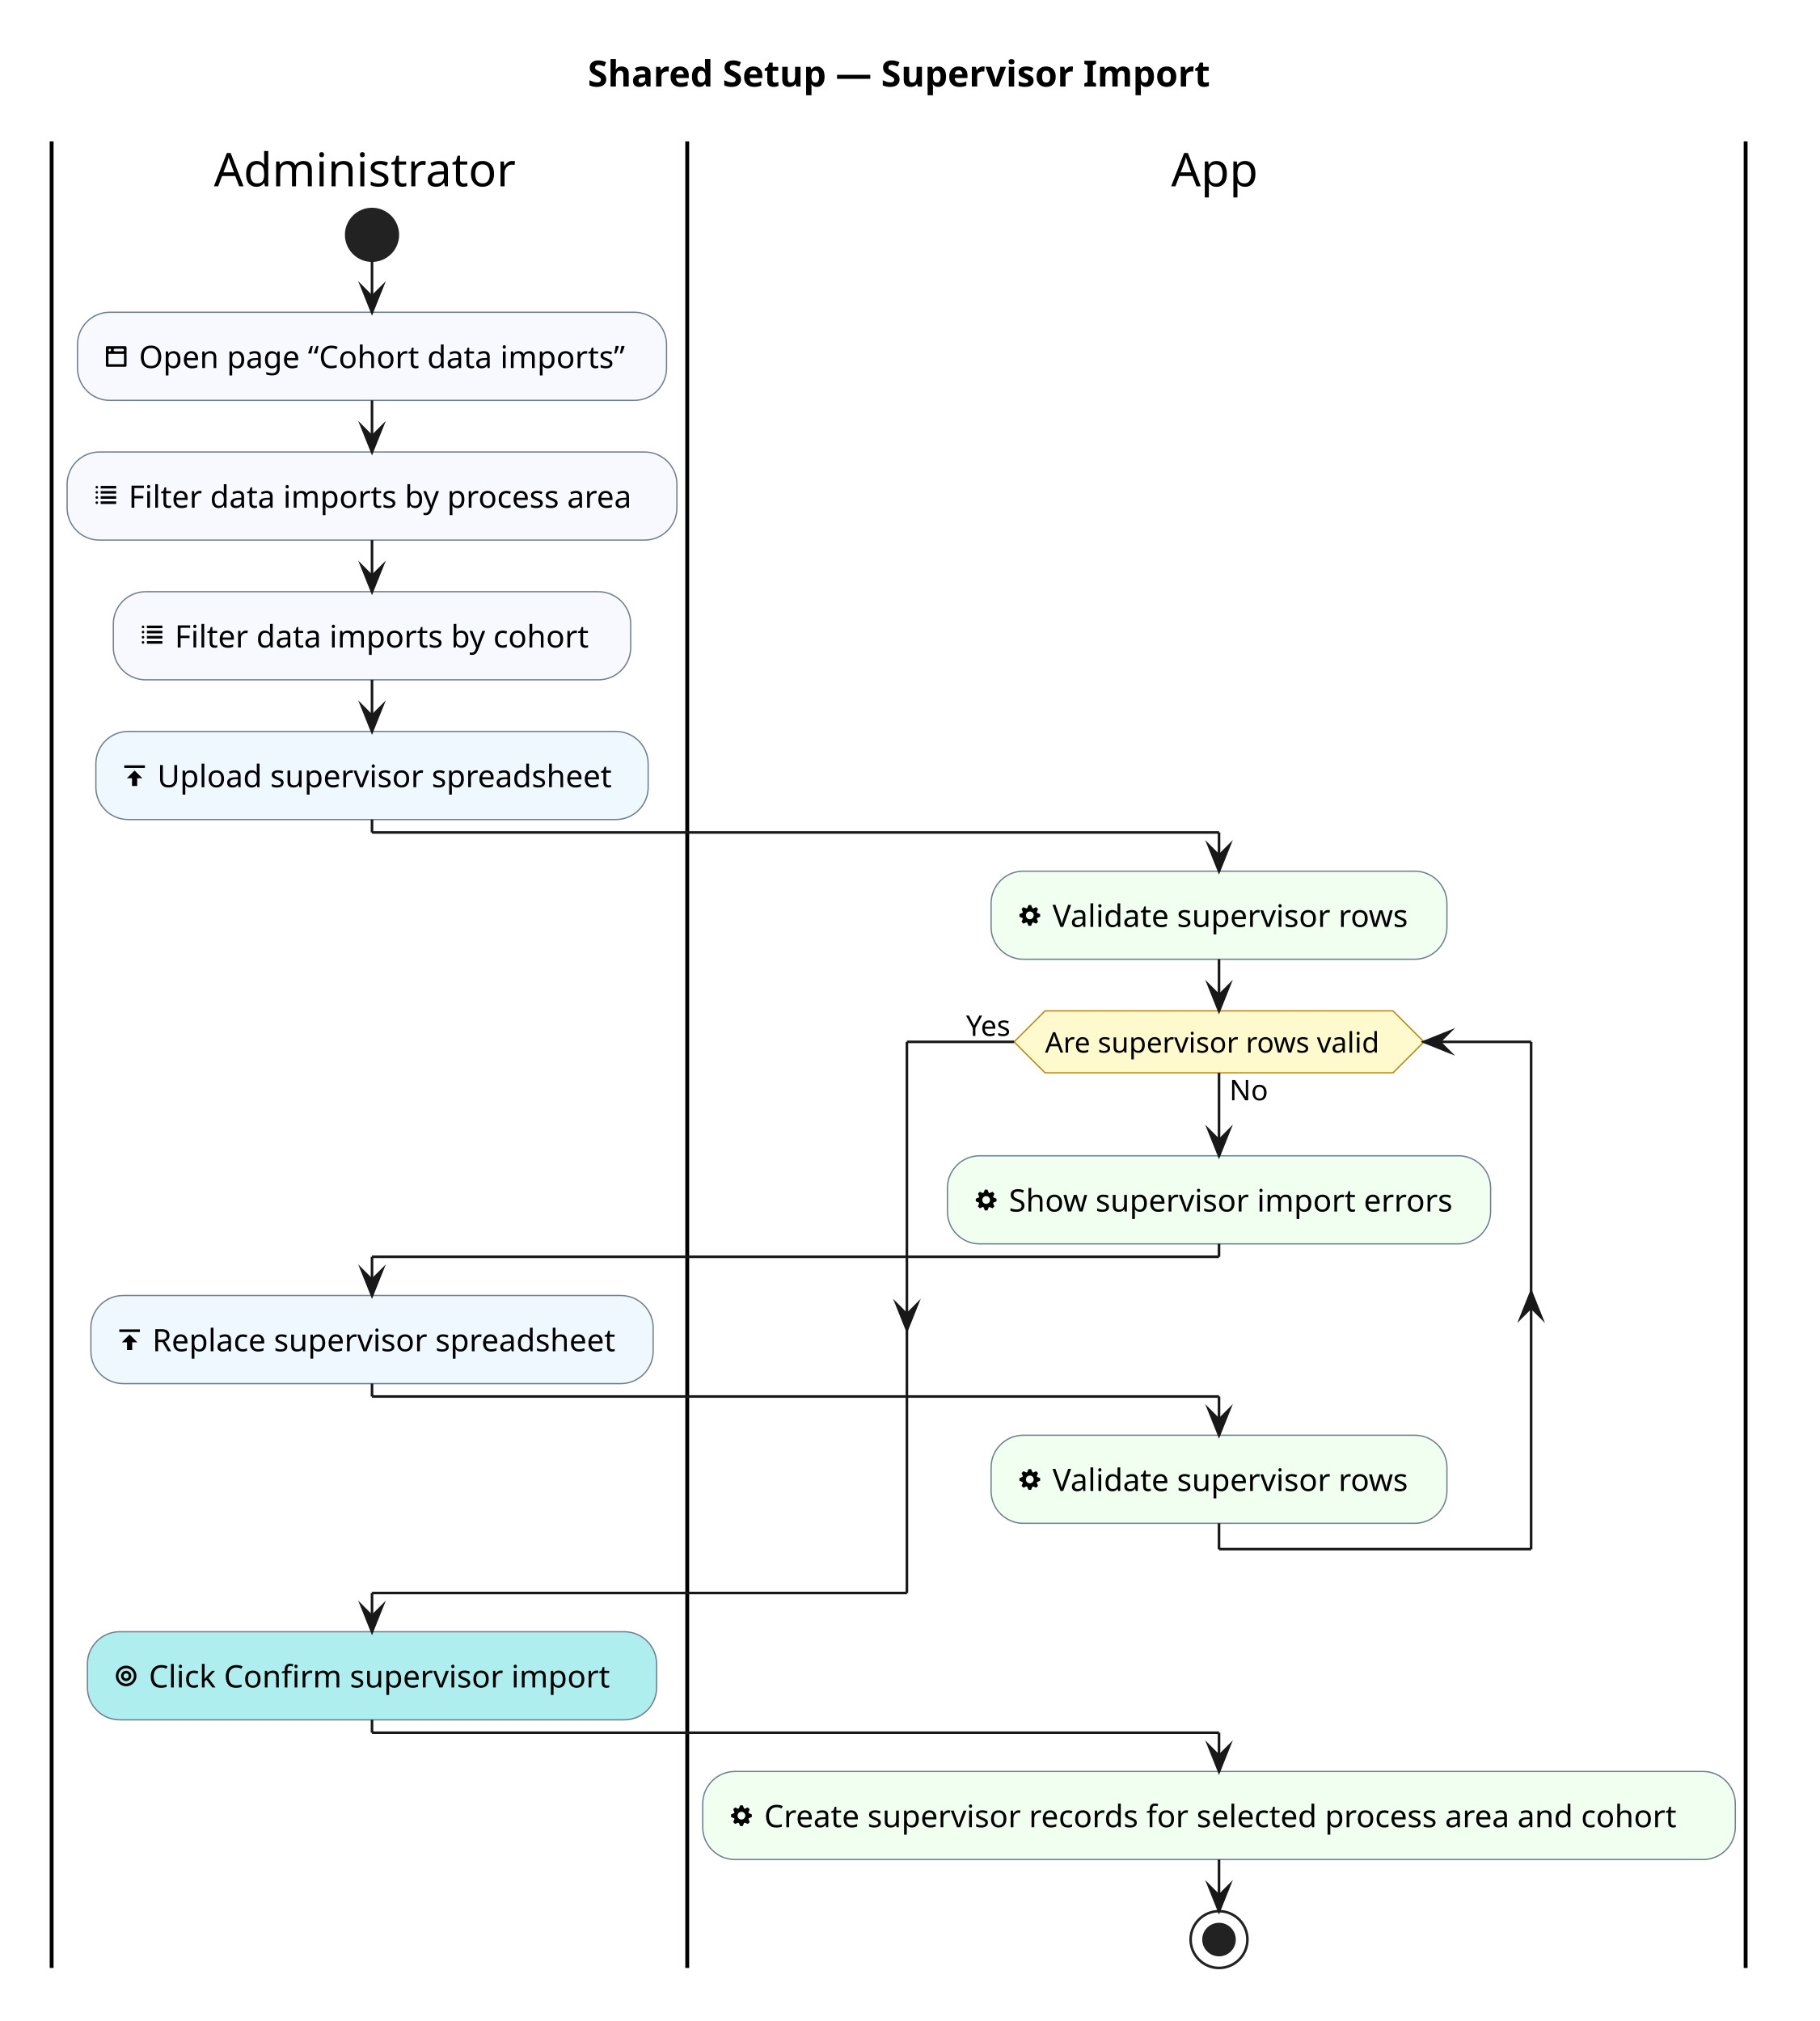
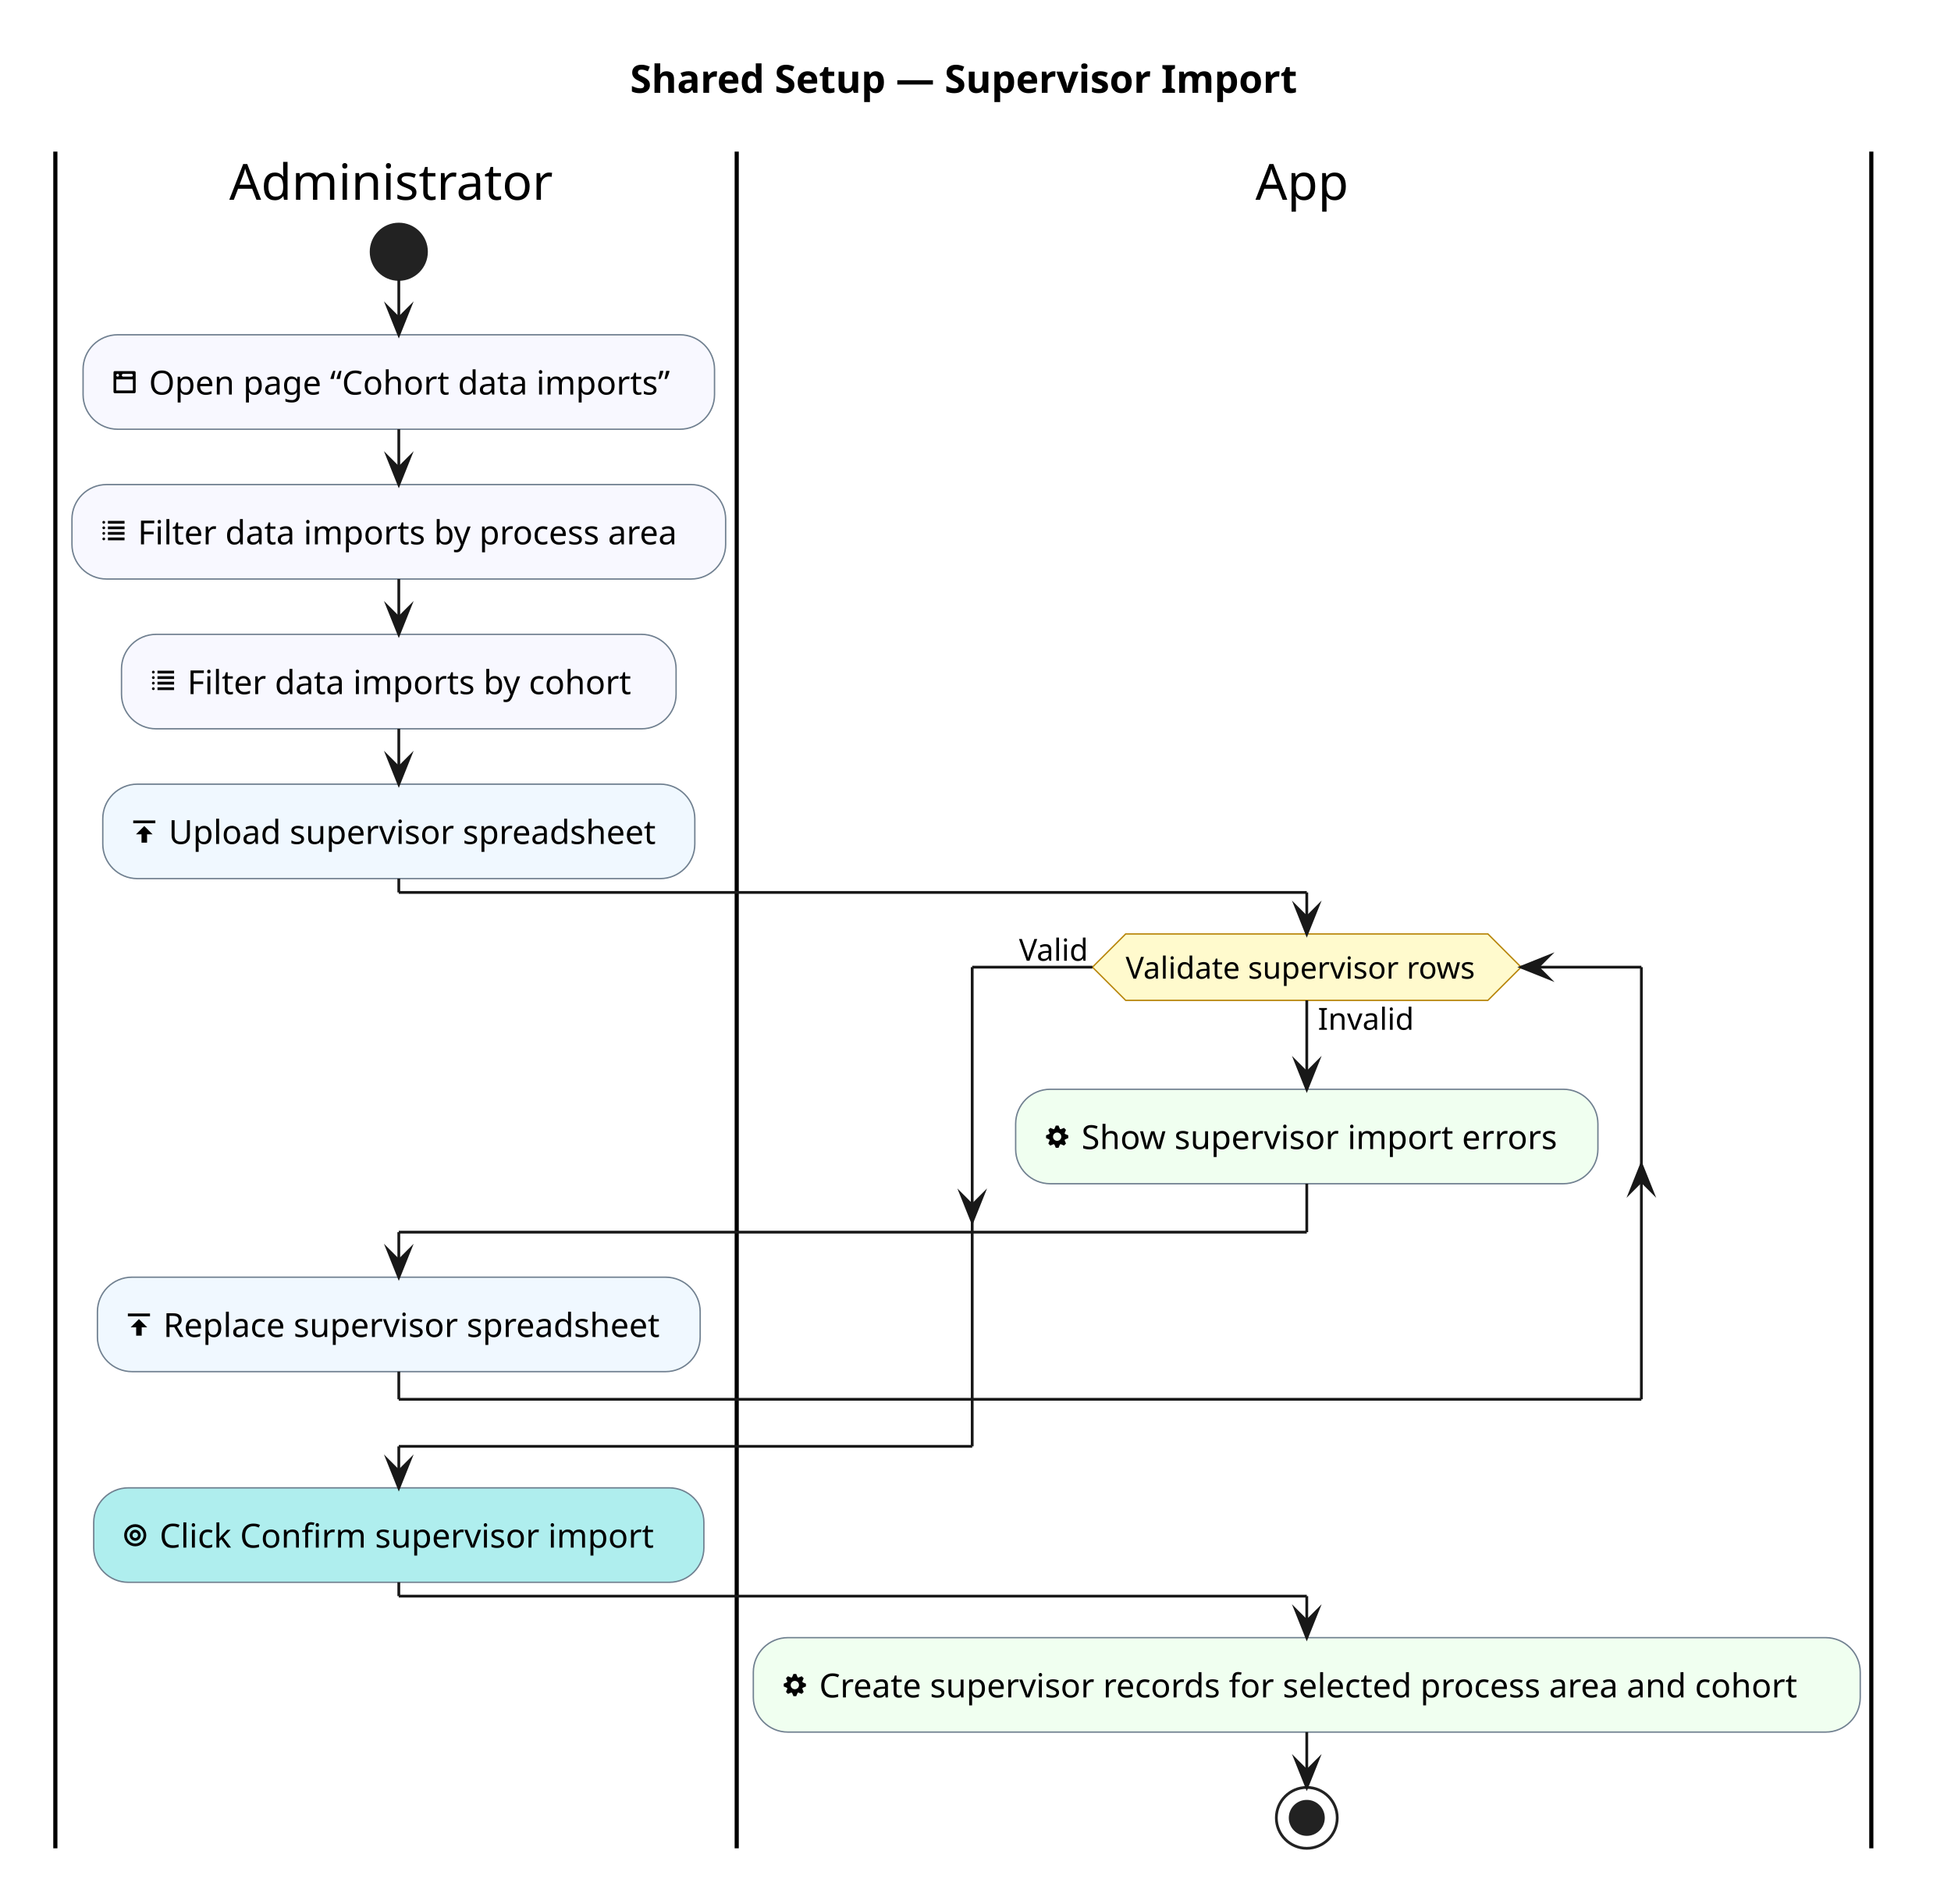
- <svg xmlns="http://www.w3.org/2000/svg" contentStyleType="text/css" data-diagram-type="ACTIVITY" height="783px" preserveAspectRatio="none" style="width:705px;height:783px;background:#FFFFFF;" version="1.1" viewBox="0 0 705 783" width="705px" zoomAndPan="magnify">
+ <svg xmlns="http://www.w3.org/2000/svg" contentStyleType="text/css" data-diagram-type="ACTIVITY" height="688px" preserveAspectRatio="none" style="width:705px;height:688px;background:#FFFFFF;" version="1.1" viewBox="0 0 705 688" width="705px" zoomAndPan="magnify">
  <defs />
  <g>
    <g class="title" data-source-line="2">
      <text fill="#000000" font-family="sans-serif" font-size="14" font-weight="700" lengthAdjust="spacing" textLength="247.659" x="227.697" y="33.535">Shared Setup — Supervisor Import</text>
    </g>
    <rect fill="none" height="21.199" style="stroke:none;stroke-width:1;" width="658.053" x="20" y="54.785" />
    <ellipse cx="144.107" cy="90.984" fill="#222222" rx="10" ry="10" style="stroke:#222222;stroke-width:1;" />
    <rect fill="#F8F8FF" height="34.133" rx="12.5" ry="12.5" style="stroke:#708090;stroke-width:0.5;" width="228.176" x="30.02" y="120.984" />
    <path d="M41.359,134.117 A0.5,0.5 0 0 0 41.02,134.617 L41.02,141.617 A0.5,0.5 0 0 0 41.52,142.117 L48.52,142.117 A0.5,0.5 0 0 0 49.02,141.617 L49.02,134.617 A0.5,0.5 0 0 0 48.52,134.117 L41.52,134.117 A0.5,0.5 0 0 0 41.429,134.117 A0.5,0.5 0 0 0 41.37,134.117 M42.52,135.117 C42.8,135.117 43.02,135.337 43.02,135.617 C43.02,135.897 42.8,136.117 42.52,136.117 C42.239,136.117 42.02,135.897 42.02,135.617 C42.02,135.337 42.239,135.117 42.52,135.117 M44.52,135.117 L47.52,135.117 C47.8,135.117 48.02,135.337 48.02,135.617 C48.02,135.897 47.8,136.117 47.52,136.117 L44.52,136.117 C44.239,136.117 44.02,135.897 44.02,135.617 C44.02,135.337 44.239,135.117 44.52,135.117 M42.02,137.117 L48.02,137.117 L48.02,141.117 L42.02,141.117 L42.02,137.117" fill="#000000" />
    <text fill="#000000" font-family="sans-serif" font-size="12" lengthAdjust="spacing" textLength="194.379" x="53.816" y="142.586">Open page “Cohort data imports”</text>
    <rect fill="#F8F8FF" height="34.133" rx="12.5" ry="12.5" style="stroke:#708090;stroke-width:0.5;" width="236.215" x="26" y="175.117" />
    <path d="M37.5,188.25 C37.22,188.25 37,188.47 37,188.75 C37,189.03 37.22,189.25 37.5,189.25 C37.78,189.25 38,189.03 38,188.75 C38,188.47 37.78,188.25 37.5,188.25 M39,188.25 L39,189.25 L45,189.25 L45,188.25 L39,188.25 M37.5,190.25 C37.22,190.25 37,190.47 37,190.75 C37,191.03 37.22,191.25 37.5,191.25 C37.78,191.25 38,191.03 38,190.75 C38,190.47 37.78,190.25 37.5,190.25 M39,190.25 L39,191.25 L45,191.25 L45,190.25 L39,190.25 M37.5,192.25 C37.22,192.25 37,192.47 37,192.75 C37,193.03 37.22,193.25 37.5,193.25 C37.78,193.25 38,193.03 38,192.75 C38,192.47 37.78,192.25 37.5,192.25 M39,192.25 L39,193.25 L45,193.25 L45,192.25 L39,192.25 M37.5,194.25 C37.22,194.25 37,194.47 37,194.75 C37,195.03 37.22,195.25 37.5,195.25 C37.78,195.25 38,195.03 38,194.75 C38,194.47 37.78,194.25 37.5,194.25 M39,194.25 L39,195.25 L45,195.25 L45,194.25 L39,194.25" fill="#000000" />
    <text fill="#000000" font-family="sans-serif" font-size="12" lengthAdjust="spacing" textLength="202.418" x="49.797" y="196.719">Filter data imports by process area</text>
    <rect fill="#F8F8FF" height="34.133" rx="12.5" ry="12.5" style="stroke:#708090;stroke-width:0.5;" width="200.402" x="43.906" y="229.25" />
    <path d="M55.406,242.383 C55.126,242.383 54.906,242.603 54.906,242.883 C54.906,243.163 55.126,243.383 55.406,243.383 C55.686,243.383 55.906,243.163 55.906,242.883 C55.906,242.603 55.686,242.383 55.406,242.383 M56.906,242.383 L56.906,243.383 L62.906,243.383 L62.906,242.383 L56.906,242.383 M55.406,244.383 C55.126,244.383 54.906,244.603 54.906,244.883 C54.906,245.163 55.126,245.383 55.406,245.383 C55.686,245.383 55.906,245.163 55.906,244.883 C55.906,244.603 55.686,244.383 55.406,244.383 M56.906,244.383 L56.906,245.383 L62.906,245.383 L62.906,244.383 L56.906,244.383 M55.406,246.383 C55.126,246.383 54.906,246.603 54.906,246.883 C54.906,247.163 55.126,247.383 55.406,247.383 C55.686,247.383 55.906,247.163 55.906,246.883 C55.906,246.603 55.686,246.383 55.406,246.383 M56.906,246.383 L56.906,247.383 L62.906,247.383 L62.906,246.383 L56.906,246.383 M55.406,248.383 C55.126,248.383 54.906,248.603 54.906,248.883 C54.906,249.163 55.126,249.383 55.406,249.383 C55.686,249.383 55.906,249.163 55.906,248.883 C55.906,248.603 55.686,248.383 55.406,248.383 M56.906,248.383 L56.906,249.383 L62.906,249.383 L62.906,248.383 L56.906,248.383" fill="#000000" />
    <text fill="#000000" font-family="sans-serif" font-size="12" lengthAdjust="spacing" textLength="166.606" x="67.703" y="250.852">Filter data imports by cohort</text>
    <rect fill="#F0F8FF" height="34.133" rx="12.5" ry="12.5" style="stroke:#708090;stroke-width:0.5;" width="213.938" x="37.139" y="283.383" />
    <path d="M48.139,296.516 L48.139,297.516 L56.139,297.516 L56.139,296.516 L48.139,296.516 M52.139,298.516 L49.139,301.516 L51.139,301.516 L51.139,304.516 L53.139,304.516 L53.139,301.516 L55.139,301.516 L52.139,298.516" fill="#000000" />
    <text fill="#000000" font-family="sans-serif" font-size="12" lengthAdjust="spacing" textLength="180.141" x="60.935" y="304.984">Upload supervisor spreadsheet</text>
-     <rect fill="#F0F8FF" height="34.133" rx="12.5" ry="12.5" style="stroke:#708090;stroke-width:0.5;" width="217.805" x="35.205" y="501.916" />
-     <path d="M46.205,515.049 L46.205,516.049 L54.205,516.049 L54.205,515.049 L46.205,515.049 M50.205,517.049 L47.205,520.049 L49.205,520.049 L49.205,523.049 L51.205,523.049 L51.205,520.049 L53.205,520.049 L50.205,517.049" fill="#000000" />
-     <text fill="#000000" font-family="sans-serif" font-size="12" lengthAdjust="spacing" textLength="184.008" x="59.002" y="523.518">Replace supervisor spreadsheet</text>
-     <rect fill="#AFEEEE" height="34.133" rx="12.5" ry="12.5" style="stroke:#708090;stroke-width:0.5;" width="220.488" x="33.863" y="632.182" />
-     <path d="M48.863,645.314 C46.663,645.314 44.863,647.115 44.863,649.314 C44.863,651.514 46.663,653.314 48.863,653.314 C51.063,653.314 52.863,651.514 52.863,649.314 C52.863,647.115 51.063,645.314 48.863,645.314 M48.863,646.314 C50.523,646.314 51.863,647.654 51.863,649.314 C51.863,650.975 50.523,652.314 48.863,652.314 C47.203,652.314 45.863,650.975 45.863,649.314 C45.863,647.654 47.203,646.314 48.863,646.314 M48.863,647.314 C47.763,647.314 46.863,648.215 46.863,649.314 C46.863,650.414 47.763,651.314 48.863,651.314 C49.963,651.314 50.863,650.414 50.863,649.314 C50.863,648.215 49.963,647.314 48.863,647.314 M48.863,648.314 C49.423,648.314 49.863,648.755 49.863,649.314 C49.863,649.875 49.423,650.314 48.863,650.314 C48.303,650.314 47.863,649.875 47.863,649.314 C47.863,648.755 48.303,648.314 48.863,648.314" fill="#000000" />
-     <text fill="#000000" font-family="sans-serif" font-size="12" lengthAdjust="spacing" textLength="186.691" x="57.66" y="653.783">Click Confirm supervisor import</text>
-     <line style="stroke:#000000;stroke-width:1.5;" x1="20" x2="20" y1="54.785" y2="762.447" />
-     <rect fill="#F0FFF0" height="34.133" rx="12.5" ry="12.5" style="stroke:#708090;stroke-width:0.5;" width="176.59" x="383.915" y="337.516" />
-     <path d="M398.415,350.648 L397.915,351.838 C397.815,351.868 397.725,351.918 397.635,351.968 L396.445,351.468 L395.725,352.188 L396.225,353.378 C396.175,353.478 396.135,353.558 396.095,353.658 L394.905,354.158 L394.905,355.158 L396.095,355.658 C396.135,355.758 396.175,355.838 396.225,355.938 L395.725,357.128 L396.445,357.848 L397.635,357.348 C397.725,357.388 397.815,357.438 397.915,357.478 L398.415,358.668 L399.415,358.668 L399.915,357.478 C400.005,357.438 400.105,357.398 400.195,357.348 L401.385,357.848 L402.105,357.128 L401.605,355.938 C401.645,355.848 401.695,355.748 401.735,355.658 L402.925,355.158 L402.925,354.158 L401.735,353.658 C401.705,353.568 401.655,353.468 401.605,353.378 L402.105,352.188 L401.385,351.468 L400.195,351.968 C400.105,351.928 400.005,351.878 399.915,351.838 L399.415,350.648 L398.415,350.648 M398.915,353.148 C399.745,353.148 400.415,353.818 400.415,354.648 C400.415,355.478 399.745,356.148 398.915,356.148 C398.085,356.148 397.415,355.478 397.415,354.648 C397.415,353.818 398.085,353.148 398.915,353.148" fill="#000000" />
-     <text fill="#000000" font-family="sans-serif" font-size="12" lengthAdjust="spacing" textLength="142.793" x="407.712" y="359.117">Validate supervisor rows</text>
-     <rect fill="#F0FFF0" height="34.133" rx="12.5" ry="12.5" style="stroke:#708090;stroke-width:0.5;" width="210.404" x="367.008" y="447.783" />
-     <path d="M381.508,460.916 L381.008,462.106 C380.908,462.136 380.818,462.186 380.728,462.236 L379.538,461.736 L378.818,462.456 L379.318,463.646 C379.268,463.746 379.228,463.826 379.188,463.926 L377.998,464.426 L377.998,465.426 L379.188,465.926 C379.228,466.026 379.268,466.106 379.318,466.206 L378.818,467.396 L379.538,468.116 L380.728,467.616 C380.818,467.656 380.908,467.706 381.008,467.746 L381.508,468.936 L382.508,468.936 L383.008,467.746 C383.098,467.706 383.198,467.666 383.288,467.616 L384.478,468.116 L385.198,467.396 L384.698,466.206 C384.738,466.116 384.788,466.016 384.828,465.926 L386.018,465.426 L386.018,464.426 L384.828,463.926 C384.798,463.836 384.748,463.736 384.698,463.646 L385.198,462.456 L384.478,461.736 L383.288,462.236 C383.198,462.196 383.098,462.146 383.008,462.106 L382.508,460.916 L381.508,460.916 M382.008,463.416 C382.838,463.416 383.508,464.086 383.508,464.916 C383.508,465.746 382.838,466.416 382.008,466.416 C381.178,466.416 380.508,465.746 380.508,464.916 C380.508,464.086 381.178,463.416 382.008,463.416" fill="#000000" />
-     <text fill="#000000" font-family="sans-serif" font-size="12" lengthAdjust="spacing" textLength="176.607" x="390.805" y="469.385">Show supervisor import errors</text>
-     <rect fill="#F0FFF0" height="34.133" rx="12.5" ry="12.5" style="stroke:#708090;stroke-width:0.5;" width="176.59" x="383.915" y="556.049" />
-     <path d="M398.415,569.182 L397.915,570.372 C397.815,570.402 397.725,570.452 397.635,570.502 L396.445,570.002 L395.725,570.722 L396.225,571.912 C396.175,572.012 396.135,572.092 396.095,572.192 L394.905,572.692 L394.905,573.692 L396.095,574.192 C396.135,574.292 396.175,574.372 396.225,574.472 L395.725,575.662 L396.445,576.382 L397.635,575.882 C397.725,575.922 397.815,575.972 397.915,576.012 L398.415,577.202 L399.415,577.202 L399.915,576.012 C400.005,575.972 400.105,575.932 400.195,575.882 L401.385,576.382 L402.105,575.662 L401.605,574.472 C401.645,574.382 401.695,574.282 401.735,574.192 L402.925,573.692 L402.925,572.692 L401.735,572.192 C401.705,572.102 401.655,572.002 401.605,571.912 L402.105,570.722 L401.385,570.002 L400.195,570.502 C400.105,570.462 400.005,570.412 399.915,570.372 L399.415,569.182 L398.415,569.182 M398.915,571.682 C399.745,571.682 400.415,572.352 400.415,573.182 C400.415,574.012 399.745,574.682 398.915,574.682 C398.085,574.682 397.415,574.012 397.415,573.182 C397.415,572.352 398.085,571.682 398.915,571.682" fill="#000000" />
-     <text fill="#000000" font-family="sans-serif" font-size="12" lengthAdjust="spacing" textLength="142.793" x="407.712" y="577.65">Validate supervisor rows</text>
-     <polygon fill="#FFFACD" points="404.822,391.648,539.598,391.648,551.598,403.648,539.598,415.648,404.822,415.648,392.822,403.648,404.822,391.648" style="stroke:#B8860B;stroke-width:0.5;stroke-linejoin:miter;stroke-miterlimit:10;" />
-     <text fill="#000000" font-family="sans-serif" font-size="11" lengthAdjust="spacing" textLength="14.883" x="476.21" y="426.283">No</text>
-     <text fill="#000000" font-family="sans-serif" font-size="11" lengthAdjust="spacing" textLength="134.777" x="404.822" y="407.806">Are supervisor rows valid</text>
-     <text fill="#000000" font-family="sans-serif" font-size="11" lengthAdjust="spacing" textLength="18.589" x="374.232" y="401.328">Yes</text>
-     <rect fill="#F0FFF0" height="34.133" rx="12.5" ry="12.5" style="stroke:#708090;stroke-width:0.5;" width="399.99" x="272.215" y="686.314" />
-     <path d="M286.715,699.447 L286.215,700.637 C286.115,700.667 286.025,700.717 285.935,700.767 L284.745,700.267 L284.025,700.987 L284.525,702.177 C284.475,702.277 284.435,702.357 284.395,702.457 L283.205,702.957 L283.205,703.957 L284.395,704.457 C284.435,704.557 284.475,704.637 284.525,704.737 L284.025,705.927 L284.745,706.647 L285.935,706.147 C286.025,706.187 286.115,706.237 286.215,706.277 L286.715,707.467 L287.715,707.467 L288.215,706.277 C288.305,706.237 288.405,706.197 288.495,706.147 L289.685,706.647 L290.405,705.927 L289.905,704.737 C289.945,704.647 289.995,704.547 290.035,704.457 L291.225,703.957 L291.225,702.957 L290.035,702.457 C290.005,702.367 289.955,702.267 289.905,702.177 L290.405,700.987 L289.685,700.267 L288.495,700.767 C288.405,700.727 288.305,700.677 288.215,700.637 L287.715,699.447 L286.715,699.447 M287.215,701.947 C288.045,701.947 288.715,702.617 288.715,703.447 C288.715,704.277 288.045,704.947 287.215,704.947 C286.385,704.947 285.715,704.277 285.715,703.447 C285.715,702.617 286.385,701.947 287.215,701.947" fill="#000000" />
-     <text fill="#000000" font-family="sans-serif" font-size="12" lengthAdjust="spacing" textLength="366.193" x="296.012" y="707.916">Create supervisor records for selected process area and cohort</text>
-     <ellipse cx="472.21" cy="751.447" fill="none" rx="11" ry="11" style="stroke:#222222;stroke-width:1;" />
-     <ellipse cx="472.21" cy="751.447" fill="#222222" rx="6" ry="6" style="stroke:#222222;stroke-width:1;" />
-     <line style="stroke:#000000;stroke-width:1.5;" x1="266.215" x2="266.215" y1="54.785" y2="762.447" />
-     <line style="stroke:#000000;stroke-width:1.5;" x1="676.205" x2="676.205" y1="54.785" y2="762.447" />
+     <rect fill="#F0F8FF" height="34.133" rx="12.5" ry="12.5" style="stroke:#708090;stroke-width:0.5;" width="217.805" x="35.205" y="461.556" />
+     <path d="M46.205,474.688 L46.205,475.688 L54.205,475.688 L54.205,474.688 L46.205,474.688 M50.205,476.688 L47.205,479.688 L49.205,479.688 L49.205,482.688 L51.205,482.688 L51.205,479.688 L53.205,479.688 L50.205,476.688" fill="#000000" />
+     <text fill="#000000" font-family="sans-serif" font-size="12" lengthAdjust="spacing" textLength="184.008" x="59.002" y="483.157">Replace supervisor spreadsheet</text>
+     <rect fill="#AFEEEE" height="34.133" rx="12.5" ry="12.5" style="stroke:#708090;stroke-width:0.5;" width="220.488" x="33.863" y="537.688" />
+     <path d="M48.863,550.821 C46.663,550.821 44.863,552.621 44.863,554.821 C44.863,557.021 46.663,558.821 48.863,558.821 C51.063,558.821 52.863,557.021 52.863,554.821 C52.863,552.621 51.063,550.821 48.863,550.821 M48.863,551.821 C50.523,551.821 51.863,553.161 51.863,554.821 C51.863,556.481 50.523,557.821 48.863,557.821 C47.203,557.821 45.863,556.481 45.863,554.821 C45.863,553.161 47.203,551.821 48.863,551.821 M48.863,552.821 C47.763,552.821 46.863,553.721 46.863,554.821 C46.863,555.921 47.763,556.821 48.863,556.821 C49.963,556.821 50.863,555.921 50.863,554.821 C50.863,553.721 49.963,552.821 48.863,552.821 M48.863,553.821 C49.423,553.821 49.863,554.261 49.863,554.821 C49.863,555.381 49.423,555.821 48.863,555.821 C48.303,555.821 47.863,555.381 47.863,554.821 C47.863,554.261 48.303,553.821 48.863,553.821" fill="#000000" />
+     <text fill="#000000" font-family="sans-serif" font-size="12" lengthAdjust="spacing" textLength="186.691" x="57.66" y="559.29">Click Confirm supervisor import</text>
+     <line style="stroke:#000000;stroke-width:1.5;" x1="20" x2="20" y1="54.785" y2="667.954" />
+     <rect fill="#F0FFF0" height="34.133" rx="12.5" ry="12.5" style="stroke:#708090;stroke-width:0.5;" width="210.404" x="367.008" y="393.65" />
+     <path d="M381.508,406.783 L381.008,407.973 C380.908,408.003 380.818,408.053 380.728,408.103 L379.538,407.603 L378.818,408.323 L379.318,409.513 C379.268,409.613 379.228,409.693 379.188,409.793 L377.998,410.293 L377.998,411.293 L379.188,411.793 C379.228,411.893 379.268,411.973 379.318,412.073 L378.818,413.263 L379.538,413.983 L380.728,413.483 C380.818,413.523 380.908,413.573 381.008,413.613 L381.508,414.803 L382.508,414.803 L383.008,413.613 C383.098,413.573 383.198,413.533 383.288,413.483 L384.478,413.983 L385.198,413.263 L384.698,412.073 C384.738,411.983 384.788,411.883 384.828,411.793 L386.018,411.293 L386.018,410.293 L384.828,409.793 C384.798,409.703 384.748,409.603 384.698,409.513 L385.198,408.323 L384.478,407.603 L383.288,408.103 C383.198,408.063 383.098,408.013 383.008,407.973 L382.508,406.783 L381.508,406.783 M382.008,409.283 C382.838,409.283 383.508,409.953 383.508,410.783 C383.508,411.613 382.838,412.283 382.008,412.283 C381.178,412.283 380.508,411.613 380.508,410.783 C380.508,409.953 381.178,409.283 382.008,409.283" fill="#000000" />
+     <text fill="#000000" font-family="sans-serif" font-size="12" lengthAdjust="spacing" textLength="176.607" x="390.805" y="415.252">Show supervisor import errors</text>
+     <polygon fill="#FFFACD" points="406.763,337.516,537.657,337.516,549.657,349.516,537.657,361.516,406.763,361.516,394.763,349.516,406.763,337.516" style="stroke:#B8860B;stroke-width:0.5;stroke-linejoin:miter;stroke-miterlimit:10;" />
+     <text fill="#000000" font-family="sans-serif" font-size="11" lengthAdjust="spacing" textLength="35.046" x="476.21" y="372.15">Invalid</text>
+     <text fill="#000000" font-family="sans-serif" font-size="11" lengthAdjust="spacing" textLength="130.894" x="406.763" y="353.673">Validate supervisor rows</text>
+     <text fill="#000000" font-family="sans-serif" font-size="11" lengthAdjust="spacing" textLength="26.549" x="368.214" y="347.195">Valid</text>
+     <rect fill="#F0FFF0" height="34.133" rx="12.5" ry="12.5" style="stroke:#708090;stroke-width:0.5;" width="399.99" x="272.215" y="591.821" />
+     <path d="M286.715,604.954 L286.215,606.144 C286.115,606.174 286.025,606.224 285.935,606.274 L284.745,605.774 L284.025,606.494 L284.525,607.684 C284.475,607.784 284.435,607.864 284.395,607.964 L283.205,608.464 L283.205,609.464 L284.395,609.964 C284.435,610.064 284.475,610.144 284.525,610.244 L284.025,611.434 L284.745,612.154 L285.935,611.654 C286.025,611.694 286.115,611.744 286.215,611.784 L286.715,612.974 L287.715,612.974 L288.215,611.784 C288.305,611.744 288.405,611.704 288.495,611.654 L289.685,612.154 L290.405,611.434 L289.905,610.244 C289.945,610.154 289.995,610.054 290.035,609.964 L291.225,609.464 L291.225,608.464 L290.035,607.964 C290.005,607.874 289.955,607.774 289.905,607.684 L290.405,606.494 L289.685,605.774 L288.495,606.274 C288.405,606.234 288.305,606.184 288.215,606.144 L287.715,604.954 L286.715,604.954 M287.215,607.454 C288.045,607.454 288.715,608.124 288.715,608.954 C288.715,609.784 288.045,610.454 287.215,610.454 C286.385,610.454 285.715,609.784 285.715,608.954 C285.715,608.124 286.385,607.454 287.215,607.454" fill="#000000" />
+     <text fill="#000000" font-family="sans-serif" font-size="12" lengthAdjust="spacing" textLength="366.193" x="296.012" y="613.423">Create supervisor records for selected process area and cohort</text>
+     <ellipse cx="472.21" cy="656.954" fill="none" rx="11" ry="11" style="stroke:#222222;stroke-width:1;" />
+     <ellipse cx="472.21" cy="656.954" fill="#222222" rx="6" ry="6" style="stroke:#222222;stroke-width:1;" />
+     <line style="stroke:#000000;stroke-width:1.5;" x1="266.215" x2="266.215" y1="54.785" y2="667.954" />
+     <line style="stroke:#000000;stroke-width:1.5;" x1="676.205" x2="676.205" y1="54.785" y2="667.954" />
+     <polygon fill="#181818" points="589.112,430.806,593.112,420.806,597.112,430.806,593.112,426.806" style="stroke:#181818;stroke-width:1;stroke-linejoin:miter;stroke-miterlimit:10;" />
    <line style="stroke:#181818;stroke-width:1;" x1="144.107" x2="144.107" y1="100.984" y2="120.984" />
    <polygon fill="#181818" points="140.107,110.984,144.107,120.984,148.107,110.984,144.107,114.984" style="stroke:#181818;stroke-width:1;stroke-linejoin:miter;stroke-miterlimit:10;" />
    <line style="stroke:#181818;stroke-width:1;" x1="144.107" x2="144.107" y1="155.117" y2="175.117" />
    <polygon fill="#181818" points="140.107,165.117,144.107,175.117,148.107,165.117,144.107,169.117" style="stroke:#181818;stroke-width:1;stroke-linejoin:miter;stroke-miterlimit:10;" />
    <line style="stroke:#181818;stroke-width:1;" x1="144.107" x2="144.107" y1="209.25" y2="229.25" />
    <polygon fill="#181818" points="140.107,219.25,144.107,229.25,148.107,219.25,144.107,223.25" style="stroke:#181818;stroke-width:1;stroke-linejoin:miter;stroke-miterlimit:10;" />
    <line style="stroke:#181818;stroke-width:1;" x1="144.107" x2="144.107" y1="263.383" y2="283.383" />
    <polygon fill="#181818" points="140.107,273.383,144.107,283.383,148.107,273.383,144.107,277.383" style="stroke:#181818;stroke-width:1;stroke-linejoin:miter;stroke-miterlimit:10;" />
-     <line style="stroke:#181818;stroke-width:1;" x1="472.21" x2="472.21" y1="415.648" y2="447.783" />
-     <polygon fill="#181818" points="468.21,437.783,472.21,447.783,476.21,437.783,472.21,441.783" style="stroke:#181818;stroke-width:1;stroke-linejoin:miter;stroke-miterlimit:10;" />
-     <line style="stroke:#181818;stroke-width:1;" x1="472.21" x2="472.21" y1="590.182" y2="600.182" />
-     <line style="stroke:#181818;stroke-width:1;" x1="472.21" x2="593.112" y1="600.182" y2="600.182" />
-     <polygon fill="#181818" points="589.112,510.505,593.112,500.505,597.112,510.505,593.112,506.505" style="stroke:#181818;stroke-width:1;stroke-linejoin:miter;stroke-miterlimit:10;" />
-     <line style="stroke:#181818;stroke-width:1;" x1="593.112" x2="593.112" y1="403.648" y2="600.182" />
-     <line style="stroke:#181818;stroke-width:1;" x1="593.112" x2="551.598" y1="403.648" y2="403.648" />
-     <polygon fill="#181818" points="561.598,399.648,551.598,403.648,561.598,407.648,557.598,403.648" style="stroke:#181818;stroke-width:1;stroke-linejoin:miter;stroke-miterlimit:10;" />
-     <line style="stroke:#181818;stroke-width:1;" x1="392.822" x2="351.308" y1="403.648" y2="403.648" />
-     <polygon fill="#181818" points="347.308,505.255,351.308,515.255,355.308,505.255,351.308,509.255" style="stroke:#181818;stroke-width:1;stroke-linejoin:miter;stroke-miterlimit:10;" />
-     <line style="stroke:#181818;stroke-width:1;" x1="351.308" x2="351.308" y1="403.648" y2="617.182" />
-     <line style="stroke:#181818;stroke-width:1;" x1="351.308" x2="144.107" y1="617.182" y2="617.182" />
-     <line style="stroke:#181818;stroke-width:1;" x1="144.107" x2="144.107" y1="617.182" y2="632.182" />
-     <polygon fill="#181818" points="140.107,622.182,144.107,632.182,148.107,622.182,144.107,626.182" style="stroke:#181818;stroke-width:1;stroke-linejoin:miter;stroke-miterlimit:10;" />
-     <line style="stroke:#181818;stroke-width:1;" x1="472.21" x2="472.21" y1="371.648" y2="391.648" />
-     <polygon fill="#181818" points="468.21,381.648,472.21,391.648,476.21,381.648,472.21,385.648" style="stroke:#181818;stroke-width:1;stroke-linejoin:miter;stroke-miterlimit:10;" />
-     <line style="stroke:#181818;stroke-width:1;" x1="472.21" x2="472.21" y1="720.447" y2="740.447" />
-     <polygon fill="#181818" points="468.21,730.447,472.21,740.447,476.21,730.447,472.21,734.447" style="stroke:#181818;stroke-width:1;stroke-linejoin:miter;stroke-miterlimit:10;" />
+     <line style="stroke:#181818;stroke-width:1;" x1="472.21" x2="472.21" y1="361.516" y2="393.65" />
+     <polygon fill="#181818" points="468.21,383.65,472.21,393.65,476.21,383.65,472.21,387.65" style="stroke:#181818;stroke-width:1;stroke-linejoin:miter;stroke-miterlimit:10;" />
+     <line style="stroke:#181818;stroke-width:1;" x1="394.763" x2="351.308" y1="349.516" y2="349.516" />
+     <polygon fill="#181818" points="347.308,431.556,351.308,441.556,355.308,431.556,351.308,435.556" style="stroke:#181818;stroke-width:1;stroke-linejoin:miter;stroke-miterlimit:10;" />
+     <line style="stroke:#181818;stroke-width:1;" x1="351.308" x2="351.308" y1="349.516" y2="522.688" />
+     <line style="stroke:#181818;stroke-width:1;" x1="351.308" x2="144.107" y1="522.688" y2="522.688" />
+     <line style="stroke:#181818;stroke-width:1;" x1="144.107" x2="144.107" y1="522.688" y2="537.688" />
+     <polygon fill="#181818" points="140.107,527.688,144.107,537.688,148.107,527.688,144.107,531.688" style="stroke:#181818;stroke-width:1;stroke-linejoin:miter;stroke-miterlimit:10;" />
+     <line style="stroke:#181818;stroke-width:1;" x1="472.21" x2="472.21" y1="625.954" y2="645.954" />
+     <polygon fill="#181818" points="468.21,635.954,472.21,645.954,476.21,635.954,472.21,639.954" style="stroke:#181818;stroke-width:1;stroke-linejoin:miter;stroke-miterlimit:10;" />
+     <line style="stroke:#181818;stroke-width:1;" x1="472.21" x2="472.21" y1="427.783" y2="445.283" />
+     <line style="stroke:#181818;stroke-width:1;" x1="472.21" x2="144.107" y1="445.283" y2="445.283" />
+     <line style="stroke:#181818;stroke-width:1;" x1="144.107" x2="144.107" y1="445.283" y2="461.556" />
+     <polygon fill="#181818" points="140.107,451.556,144.107,461.556,148.107,451.556,144.107,455.556" style="stroke:#181818;stroke-width:1;stroke-linejoin:miter;stroke-miterlimit:10;" />
+     <line style="stroke:#181818;stroke-width:1;" x1="144.107" x2="144.107" y1="495.688" y2="505.688" />
+     <line style="stroke:#181818;stroke-width:1;" x1="144.107" x2="593.112" y1="505.688" y2="505.688" />
+     <line style="stroke:#181818;stroke-width:1;" x1="593.112" x2="593.112" y1="349.516" y2="505.688" />
+     <line style="stroke:#181818;stroke-width:1;" x1="593.112" x2="549.657" y1="349.516" y2="349.516" />
+     <polygon fill="#181818" points="559.657,345.516,549.657,349.516,559.657,353.516,555.657,349.516" style="stroke:#181818;stroke-width:1;stroke-linejoin:miter;stroke-miterlimit:10;" />
    <line style="stroke:#181818;stroke-width:1;" x1="144.107" x2="144.107" y1="317.516" y2="322.516" />
    <line style="stroke:#181818;stroke-width:1;" x1="144.107" x2="472.21" y1="322.516" y2="322.516" />
    <line style="stroke:#181818;stroke-width:1;" x1="472.21" x2="472.21" y1="322.516" y2="337.516" />
    <polygon fill="#181818" points="468.21,327.516,472.21,337.516,476.21,327.516,472.21,331.516" style="stroke:#181818;stroke-width:1;stroke-linejoin:miter;stroke-miterlimit:10;" />
-     <line style="stroke:#181818;stroke-width:1;" x1="472.21" x2="472.21" y1="481.916" y2="486.916" />
-     <line style="stroke:#181818;stroke-width:1;" x1="472.21" x2="144.107" y1="486.916" y2="486.916" />
-     <line style="stroke:#181818;stroke-width:1;" x1="144.107" x2="144.107" y1="486.916" y2="501.916" />
-     <polygon fill="#181818" points="140.107,491.916,144.107,501.916,148.107,491.916,144.107,495.916" style="stroke:#181818;stroke-width:1;stroke-linejoin:miter;stroke-miterlimit:10;" />
-     <line style="stroke:#181818;stroke-width:1;" x1="144.107" x2="144.107" y1="536.049" y2="541.049" />
-     <line style="stroke:#181818;stroke-width:1;" x1="144.107" x2="472.21" y1="541.049" y2="541.049" />
-     <line style="stroke:#181818;stroke-width:1;" x1="472.21" x2="472.21" y1="541.049" y2="556.049" />
-     <polygon fill="#181818" points="468.21,546.049,472.21,556.049,476.21,546.049,472.21,550.049" style="stroke:#181818;stroke-width:1;stroke-linejoin:miter;stroke-miterlimit:10;" />
-     <line style="stroke:#181818;stroke-width:1;" x1="144.107" x2="144.107" y1="666.314" y2="671.314" />
-     <line style="stroke:#181818;stroke-width:1;" x1="144.107" x2="472.21" y1="671.314" y2="671.314" />
-     <line style="stroke:#181818;stroke-width:1;" x1="472.21" x2="472.21" y1="671.314" y2="686.314" />
-     <polygon fill="#181818" points="468.21,676.314,472.21,686.314,476.21,676.314,472.21,680.314" style="stroke:#181818;stroke-width:1;stroke-linejoin:miter;stroke-miterlimit:10;" />
+     <line style="stroke:#181818;stroke-width:1;" x1="144.107" x2="144.107" y1="571.821" y2="576.821" />
+     <line style="stroke:#181818;stroke-width:1;" x1="144.107" x2="472.21" y1="576.821" y2="576.821" />
+     <line style="stroke:#181818;stroke-width:1;" x1="472.21" x2="472.21" y1="576.821" y2="591.821" />
+     <polygon fill="#181818" points="468.21,581.821,472.21,591.821,476.21,581.821,472.21,585.821" style="stroke:#181818;stroke-width:1;stroke-linejoin:miter;stroke-miterlimit:10;" />
    <text fill="#000000" font-family="sans-serif" font-size="18" lengthAdjust="spacing" textLength="120.498" x="82.858" y="72.188">Administrator</text>
    <text fill="#000000" font-family="sans-serif" font-size="18" lengthAdjust="spacing" textLength="35.077" x="453.671" y="72.188">App</text>
  </g>
</svg>
